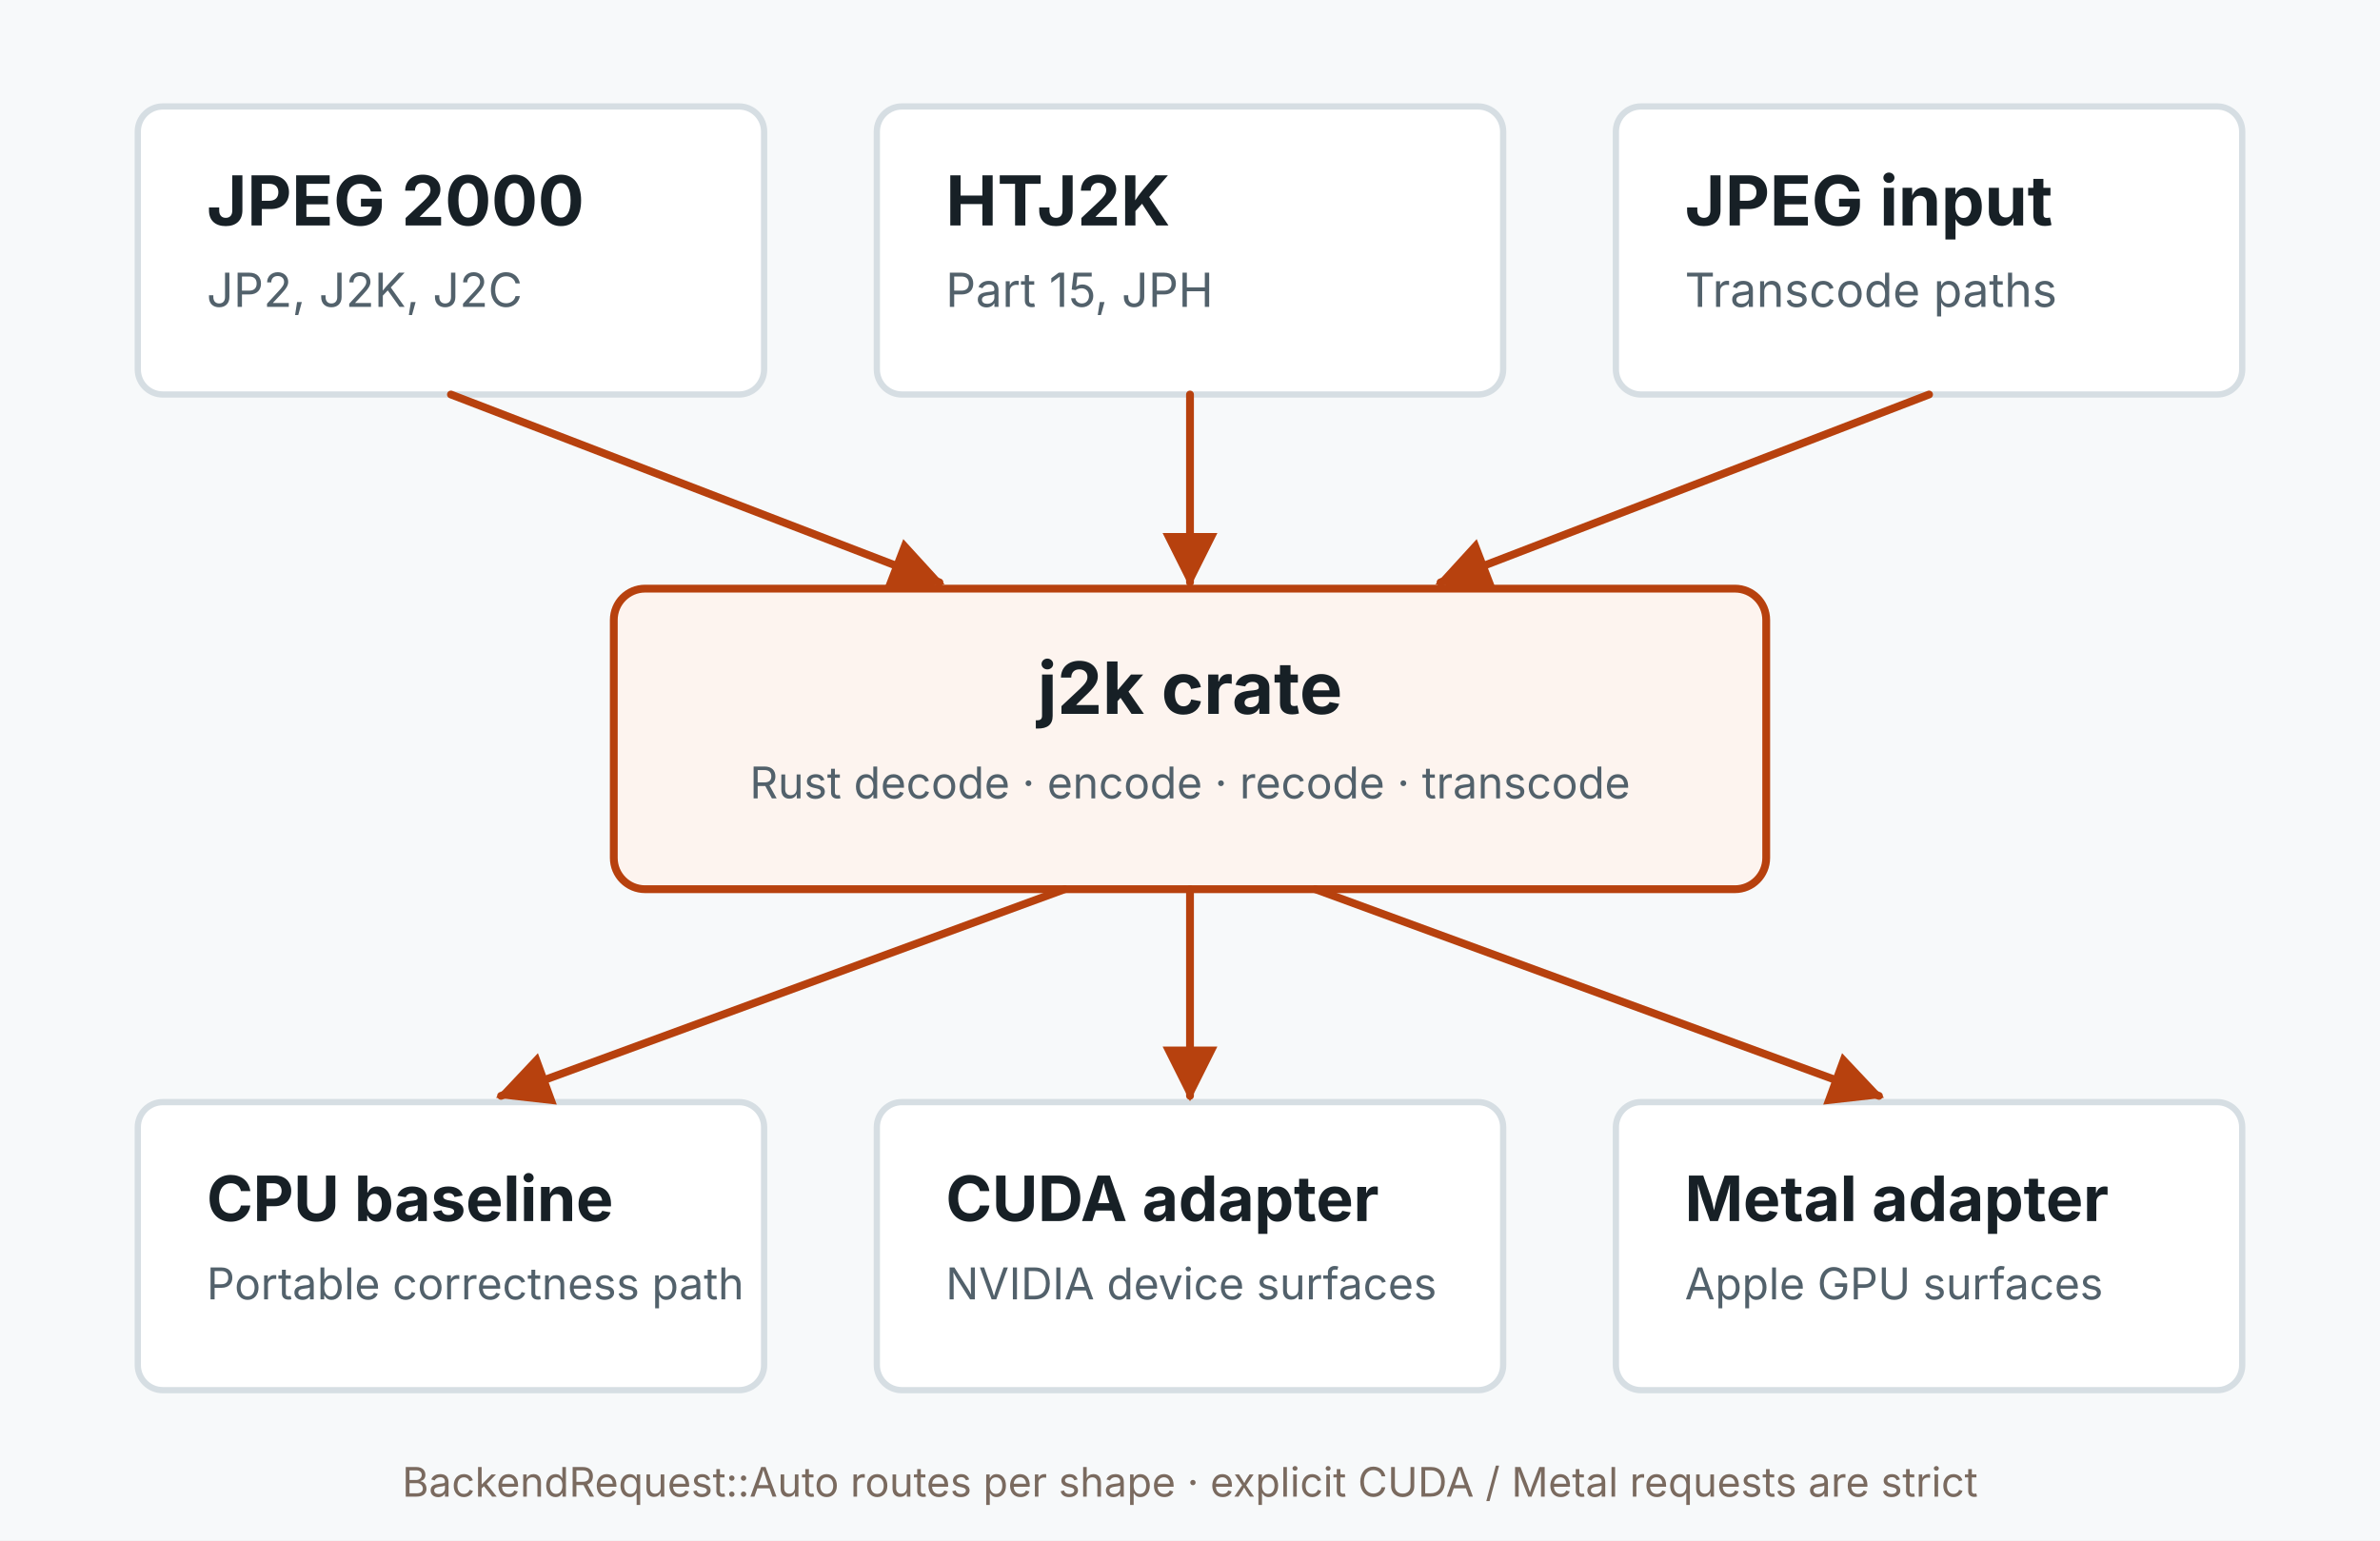
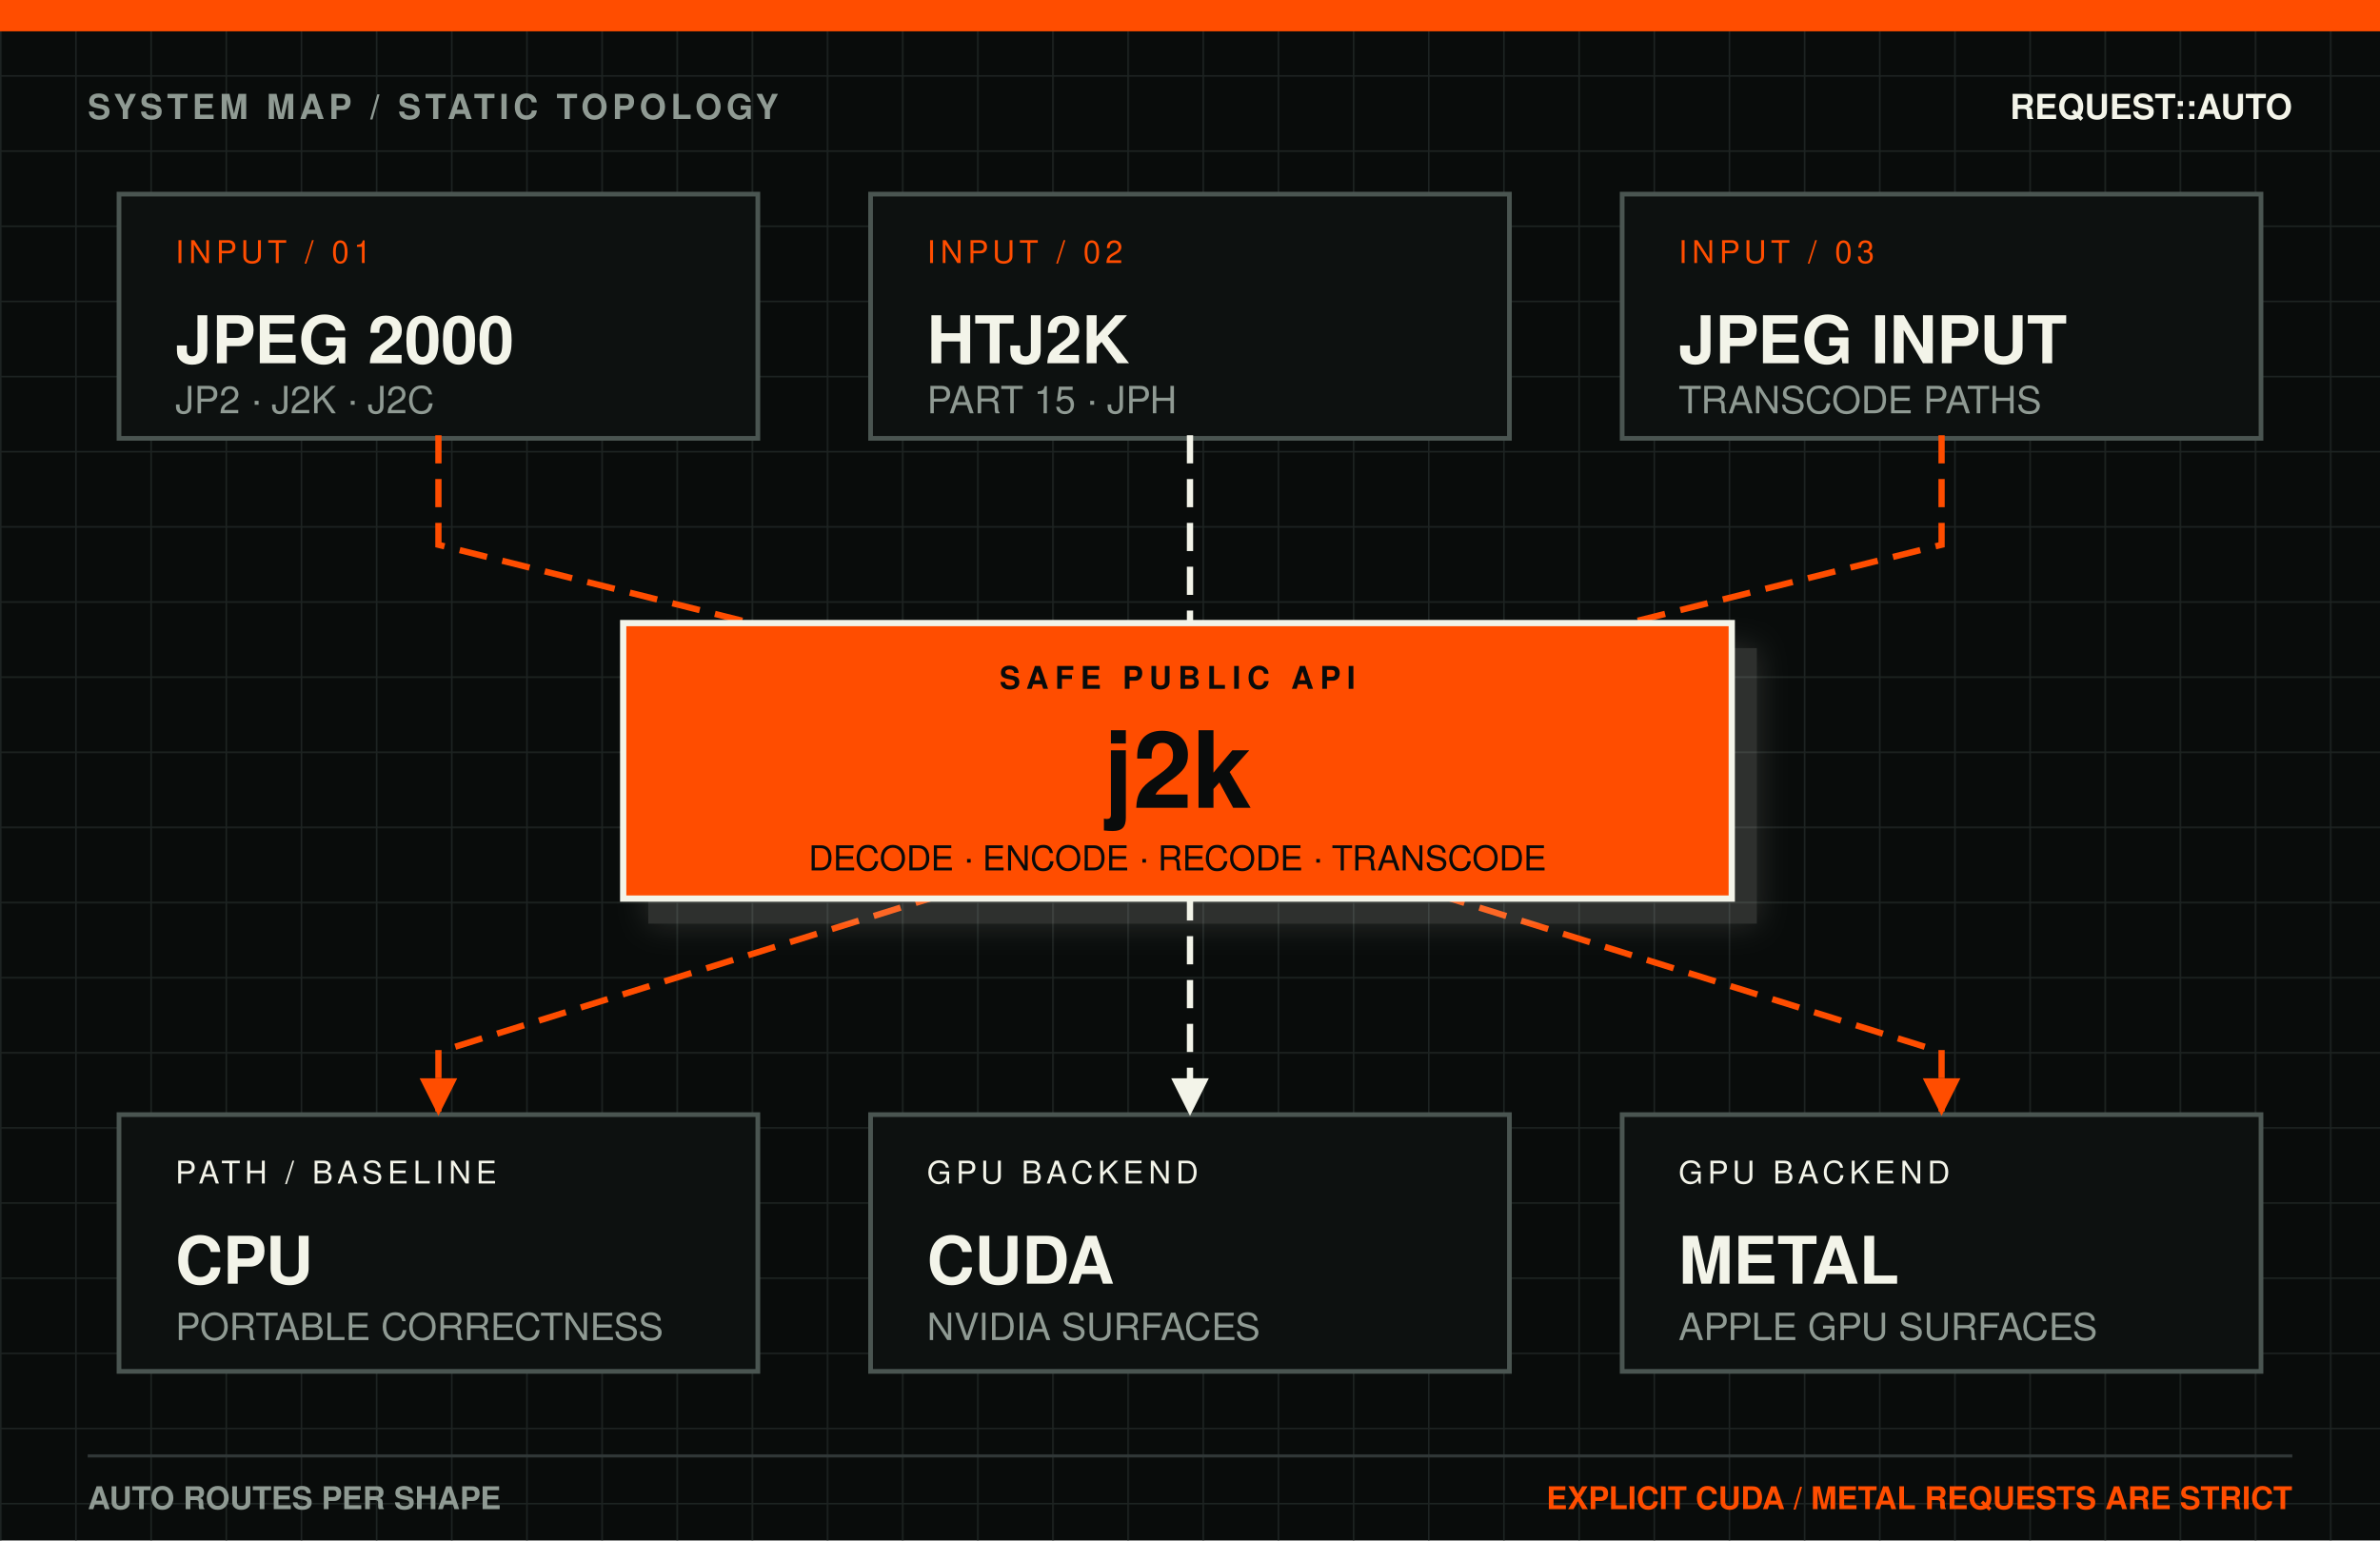
<svg xmlns="http://www.w3.org/2000/svg" viewBox="0 0 760 492" role="img" aria-labelledby="title desc">
  <defs>
-     <marker id="arrow" viewBox="0 0 10 10" refX="9" refY="5" markerWidth="7" markerHeight="7" orient="auto-start-reverse">
-       <path d="M0 0 L10 5 L0 10 z" fill="#b7410e" />
+     <pattern id="grid" width="24" height="24" patternUnits="userSpaceOnUse">
+       <path d="M24 0H0V24" fill="none" stroke="#242b29" stroke-width="1" />
+     </pattern>
+     <marker id="arrow-orange" viewBox="0 0 10 10" refX="8" refY="5" markerWidth="6" markerHeight="6" orient="auto-start-reverse">
+       <path d="M0 0 10 5 0 10Z" fill="#ff4d00" />
    </marker>
+     <marker id="arrow-green" viewBox="0 0 10 10" refX="8" refY="5" markerWidth="6" markerHeight="6" orient="auto-start-reverse">
+       <path d="M0 0 10 5 0 10Z" fill="#f3f4e9" />
+     </marker>
+     <filter id="glow" x="-30%" y="-30%" width="160%" height="160%">
+       <feGaussianBlur stdDeviation="5" result="blur" />
+       <feMerge>
+         <feMergeNode in="blur" />
+         <feMergeNode in="SourceGraphic" />
+       </feMerge>
+     </filter>
  </defs>
-   <rect width="760" height="492" fill="#f7f9fa" />
-   <g fill="#ffffff" stroke="#d6dee3" stroke-width="2">
-     <rect x="44" y="34" width="200" height="92" rx="8" />
-     <rect x="280" y="34" width="200" height="92" rx="8" />
-     <rect x="516" y="34" width="200" height="92" rx="8" />
-     <rect x="44" y="352" width="200" height="92" rx="8" />
-     <rect x="280" y="352" width="200" height="92" rx="8" />
-     <rect x="516" y="352" width="200" height="92" rx="8" />
+   <rect width="760" height="492" fill="#090c0b" />
+   <rect width="760" height="492" fill="url(#grid)" opacity=".75" />
+   <path d="M0 5H760" stroke="#ff4d00" stroke-width="10" />
+   <text x="28" y="38" fill="#8f9a93" font-family="Helvetica Neue, Helvetica, Arial, sans-serif" font-size="11" font-weight="700" letter-spacing="1.4">SYSTEM MAP / STATIC TOPOLOGY</text>
+   <text x="732" y="38" fill="#f3f4e9" font-family="Helvetica Neue, Helvetica, Arial, sans-serif" font-size="11" font-weight="700" text-anchor="end">REQUEST::AUTO</text>
+   <g fill="#0d1110" stroke="#4a5551" stroke-width="1.5">
+     <rect x="38" y="62" width="204" height="78" />
+     <rect x="278" y="62" width="204" height="78" />
+     <rect x="518" y="62" width="204" height="78" />
+     <rect x="38" y="356" width="204" height="82" />
+     <rect x="278" y="356" width="204" height="82" />
+     <rect x="518" y="356" width="204" height="82" />
  </g>
-   <rect x="196" y="188" width="368" height="96" rx="10" fill="#fdf4ef" stroke="#b7410e" stroke-width="2.5" />
-   <g font-family="Inter, Arial, sans-serif" fill="#172026">
-     <text x="66" y="72" font-size="22" font-weight="700">JPEG 2000</text>
-     <text x="66" y="98" font-size="15" fill="#52616b">JP2, J2K, J2C</text>
-     <text x="302" y="72" font-size="22" font-weight="700">HTJ2K</text>
-     <text x="302" y="98" font-size="15" fill="#52616b">Part 15, JPH</text>
-     <text x="538" y="72" font-size="22" font-weight="700">JPEG input</text>
-     <text x="538" y="98" font-size="15" fill="#52616b">Transcode paths</text>
-     <text x="380" y="228" text-anchor="middle" font-size="23" font-weight="700">j2k crate</text>
-     <text x="380" y="255" text-anchor="middle" font-size="14" fill="#52616b">Rust decode · encode · recode · transcode</text>
-     <text x="66" y="390" font-size="20" font-weight="700">CPU baseline</text>
-     <text x="66" y="415" font-size="14" fill="#52616b">Portable correctness path</text>
-     <text x="302" y="390" font-size="20" font-weight="700">CUDA adapter</text>
-     <text x="302" y="415" font-size="14" fill="#52616b">NVIDIA device surfaces</text>
-     <text x="538" y="390" font-size="20" font-weight="700">Metal adapter</text>
-     <text x="538" y="415" font-size="14" fill="#52616b">Apple GPU surfaces</text>
+   <g font-family="Helvetica Neue, Helvetica, Arial, sans-serif">
+     <g fill="#ff4d00" font-size="10" letter-spacing="1.5">
+       <text x="56" y="84">INPUT / 01</text>
+       <text x="296" y="84">INPUT / 02</text>
+       <text x="536" y="84">INPUT / 03</text>
+     </g>
+     <g fill="#f3f4e9" font-size="21" font-weight="700">
+       <text x="56" y="116">JPEG 2000</text>
+       <text x="296" y="116">HTJ2K</text>
+       <text x="536" y="116">JPEG INPUT</text>
+     </g>
+     <g fill="#8f9a93" font-size="12">
+       <text x="56" y="132">JP2 · J2K · J2C</text>
+       <text x="296" y="132">PART 15 · JPH</text>
+       <text x="536" y="132">TRANSCODE PATHS</text>
+     </g>
  </g>
-   <text x="380" y="478" text-anchor="middle" font-family="Inter, Arial, sans-serif" font-size="13" fill="#7a6a5f">BackendRequest::Auto routes per shape · explicit CUDA / Metal requests are strict</text>
-   <g stroke="#b7410e" stroke-width="2.5" fill="none" stroke-linecap="round">
-     <path d="M144 126 L300 186" marker-end="url(#arrow)" />
-     <path d="M380 126 L380 186" marker-end="url(#arrow)" />
-     <path d="M616 126 L460 186" marker-end="url(#arrow)" />
+   <g fill="none" stroke-linecap="square" stroke-width="2">
+     <path d="M140 140V174L292 212" stroke="#ff4d00" stroke-dasharray="7 7" marker-end="url(#arrow-orange)" />
+     <path d="M380 140V210" stroke="#f3f4e9" stroke-dasharray="7 7" marker-end="url(#arrow-green)" />
+     <path d="M620 140V174L468 212" stroke="#ff4d00" stroke-dasharray="7 7" marker-end="url(#arrow-orange)" />
+     <path d="M300 286 140 336V354" stroke="#ff4d00" stroke-dasharray="7 7" marker-end="url(#arrow-orange)" />
+     <path d="M380 286V354" stroke="#f3f4e9" stroke-dasharray="7 7" marker-end="url(#arrow-green)" />
+     <path d="M460 286 620 336V354" stroke="#ff4d00" stroke-dasharray="7 7" marker-end="url(#arrow-orange)" />
  </g>
-   <g stroke="#b7410e" stroke-width="2.5" fill="none" stroke-linecap="round">
-     <path d="M340 284 L160 350" marker-end="url(#arrow)" />
-     <path d="M380 284 L380 350" marker-end="url(#arrow)" />
-     <path d="M420 284 L600 350" marker-end="url(#arrow)" />
+   <rect x="207" y="207" width="354" height="88" fill="#f3f4e9" opacity=".16" filter="url(#glow)" />
+   <rect x="199" y="199" width="354" height="88" fill="#ff4d00" stroke="#f3f4e9" stroke-width="2" />
+   <g fill="#090b0b" font-family="Helvetica Neue, Helvetica, Arial, sans-serif" text-anchor="middle">
+     <text x="376" y="220" font-size="10" font-weight="600" letter-spacing="2">SAFE PUBLIC API</text>
+     <text x="376" y="258" font-size="34" font-weight="800">j2k</text>
+     <text x="376" y="278" font-size="11">DECODE · ENCODE · RECODE · TRANSCODE</text>
  </g>
+   <g font-family="Helvetica Neue, Helvetica, Arial, sans-serif">
+     <g fill="#f3f4e9" font-size="10" letter-spacing="1.5">
+       <text x="56" y="378">PATH / BASELINE</text>
+       <text x="296" y="378">GPU BACKEND</text>
+       <text x="536" y="378">GPU BACKEND</text>
+     </g>
+     <g fill="#f3f4e9" font-size="21" font-weight="700">
+       <text x="56" y="410">CPU</text>
+       <text x="296" y="410">CUDA</text>
+       <text x="536" y="410">METAL</text>
+     </g>
+     <g fill="#8f9a93" font-size="12">
+       <text x="56" y="428">PORTABLE CORRECTNESS</text>
+       <text x="296" y="428">NVIDIA SURFACES</text>
+       <text x="536" y="428">APPLE GPU SURFACES</text>
+     </g>
+   </g>
+   <path d="M28 465H732" stroke="#303737" />
+   <text x="28" y="482" fill="#8f9a93" font-family="Helvetica Neue, Helvetica, Arial, sans-serif" font-size="10" font-weight="700">AUTO ROUTES PER SHAPE</text>
+   <text x="732" y="482" fill="#ff4d00" font-family="Helvetica Neue, Helvetica, Arial, sans-serif" font-size="10" font-weight="700" text-anchor="end">EXPLICIT CUDA / METAL REQUESTS ARE STRICT</text>
</svg>
